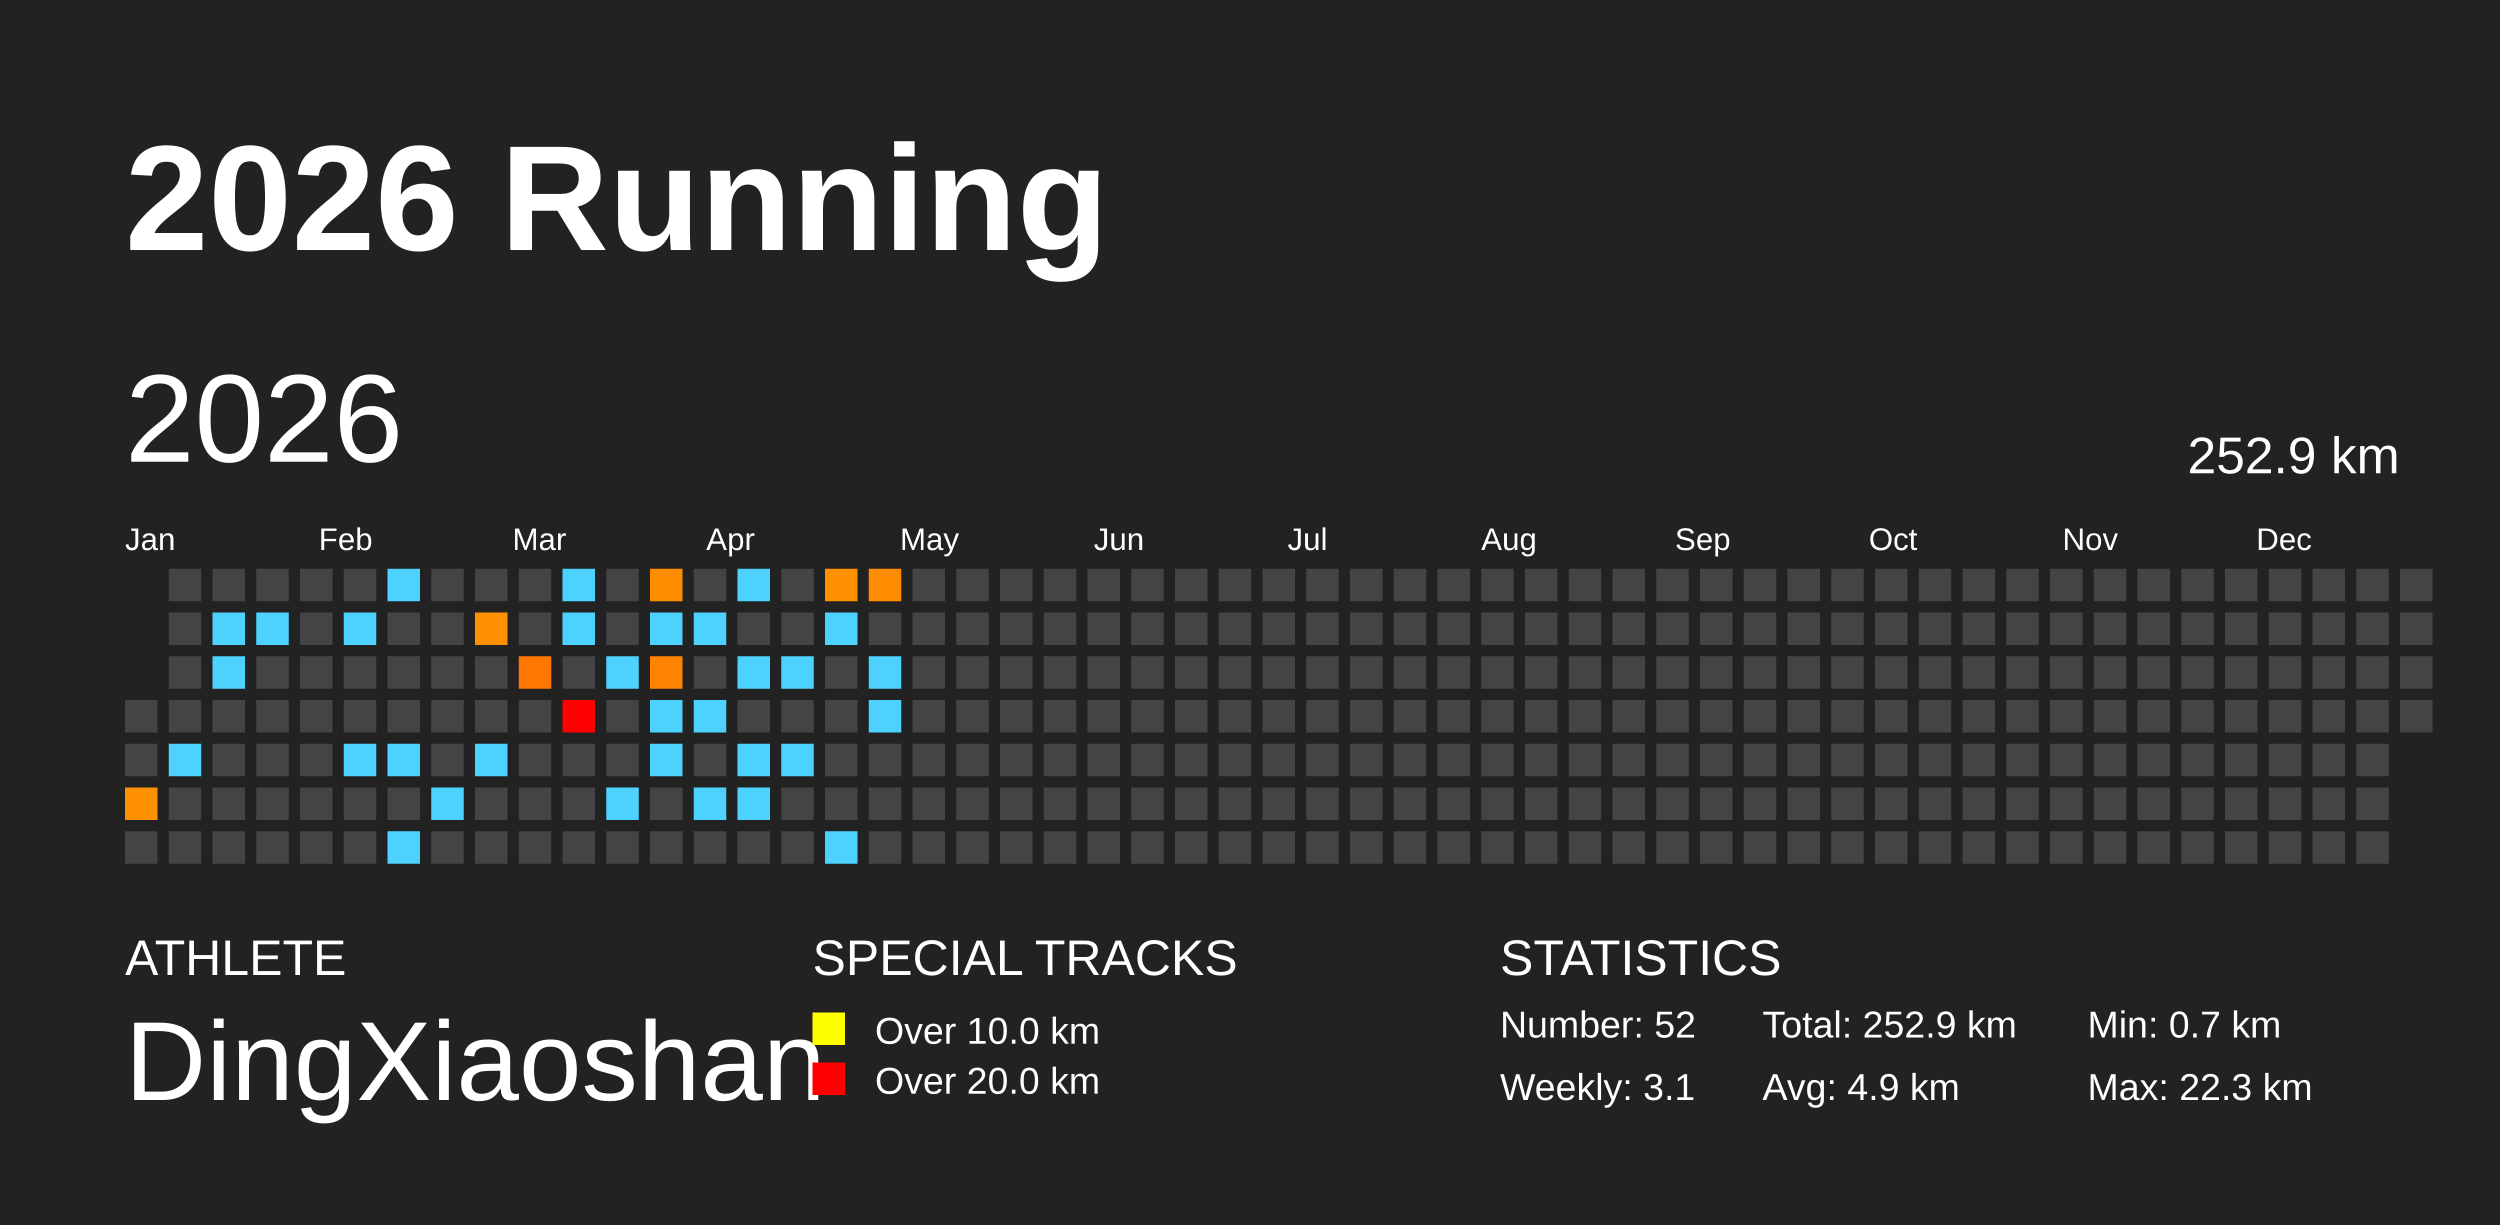
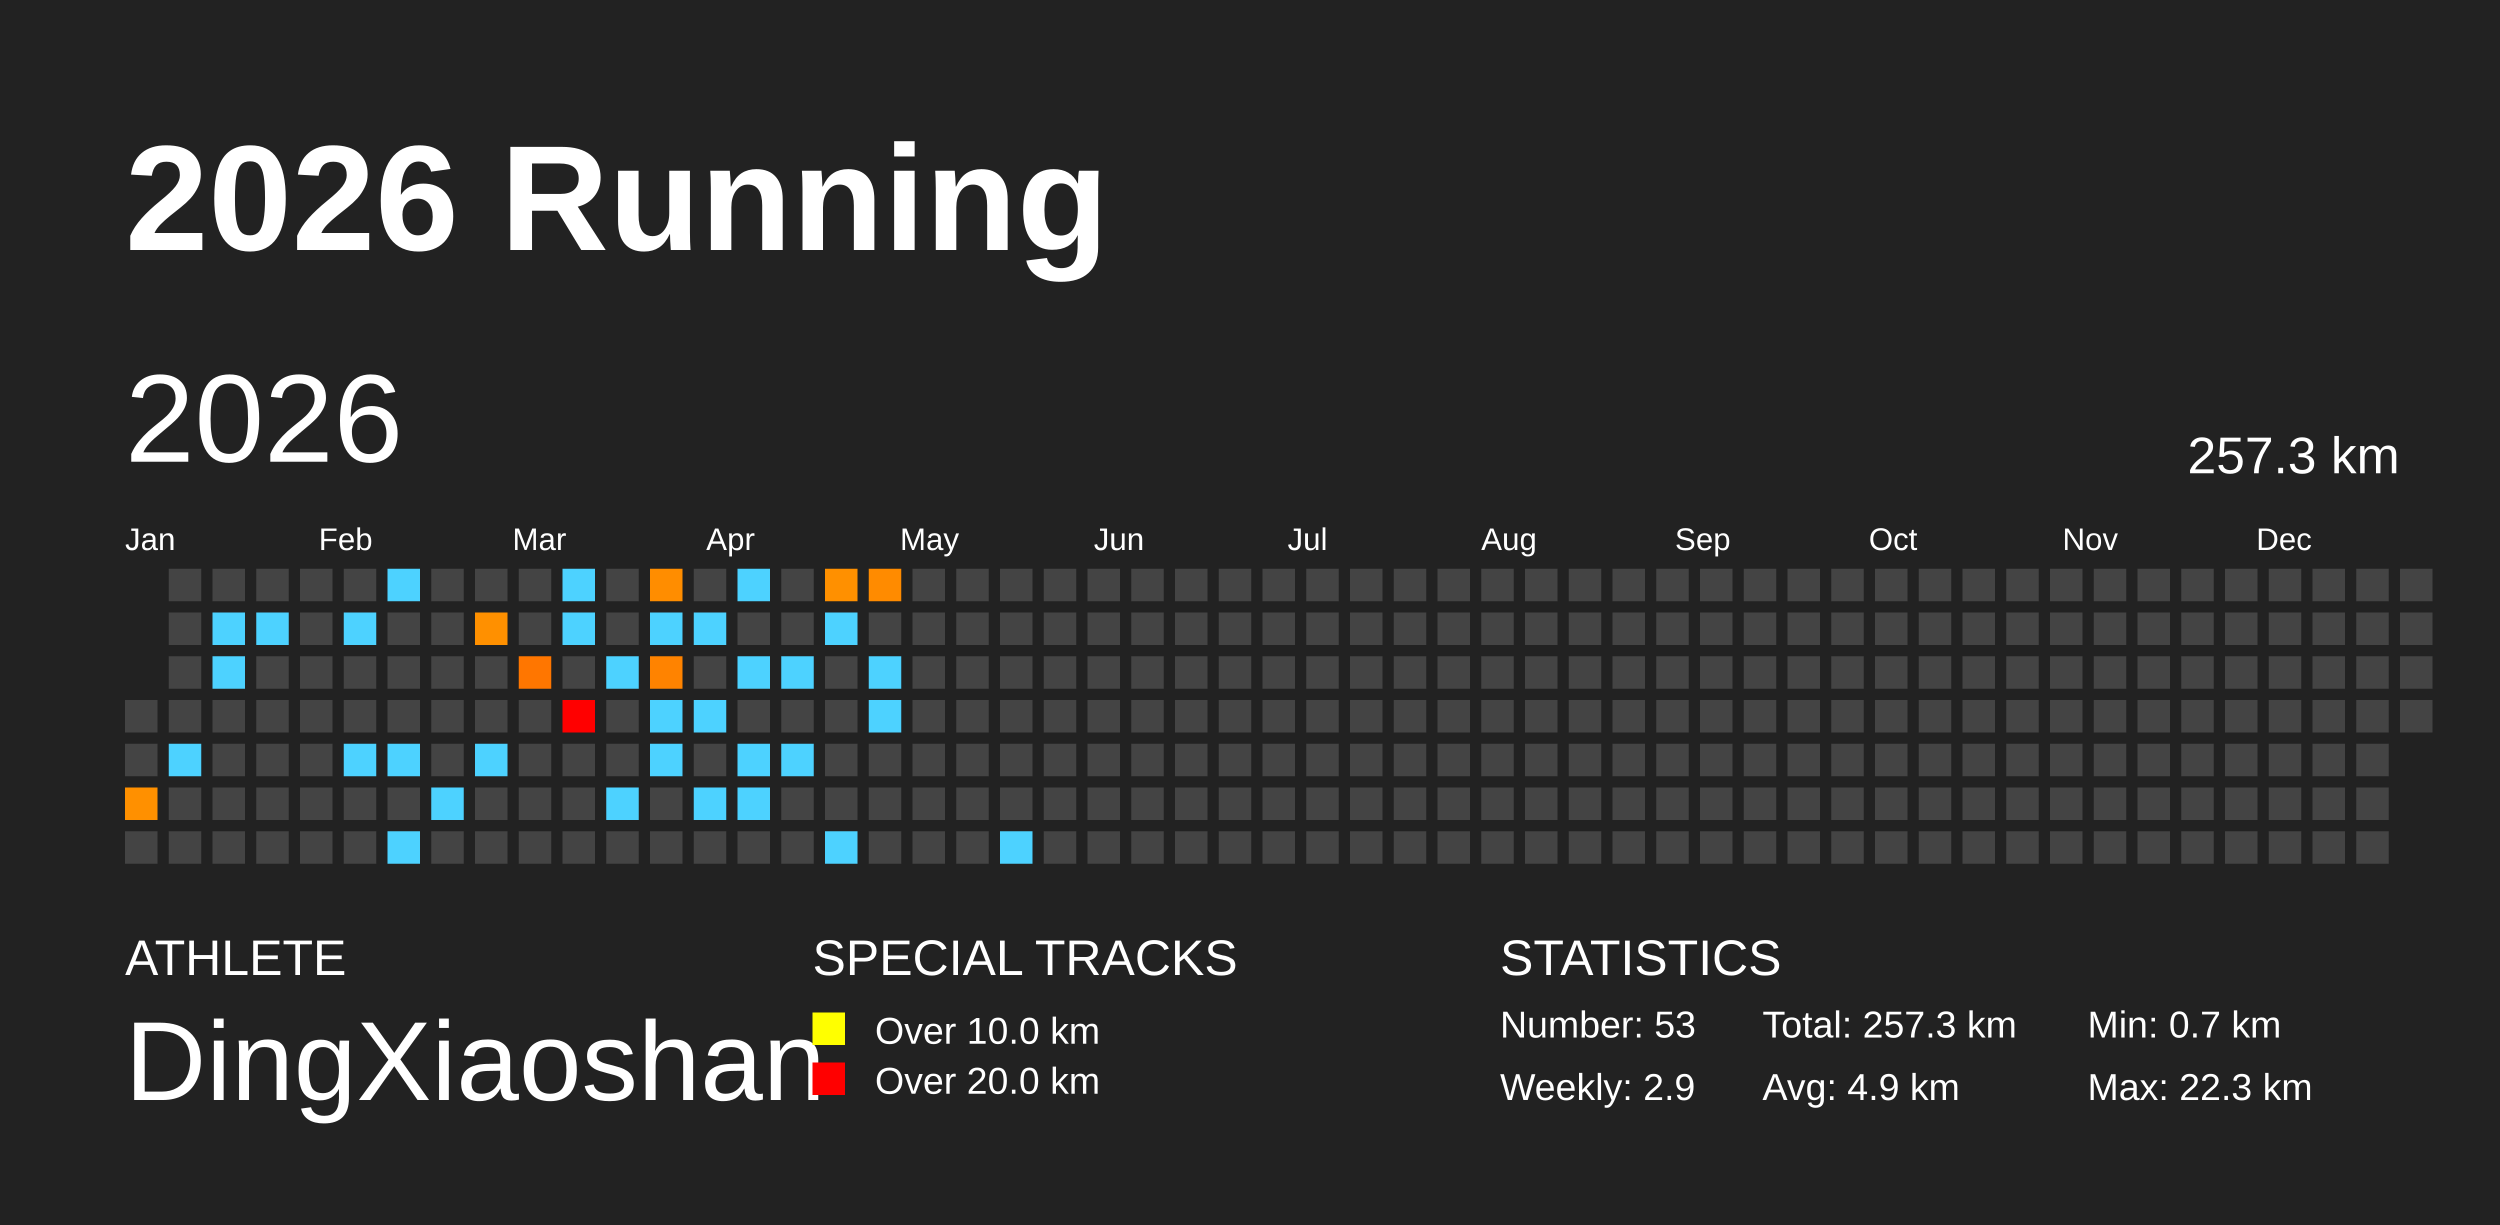
<svg xmlns="http://www.w3.org/2000/svg" baseProfile="full" height="98mm" version="1.1" viewBox="0,0,200,98" width="200mm">
  <defs />
  <rect fill="#222222" height="98" width="200" x="0" y="0" />
  <text fill="#FFFFFF" style="font-size:12px; font-family:Arial; font-weight:bold;" x="10" y="20">2026 Running</text>
  <text fill="#FFFFFF" style="font-size:4px; font-family:Arial" x="10" y="78">ATHLETE</text>
  <text fill="#FFFFFF" style="font-size:9px; font-family:Arial" x="10" y="88">DingXiaoshan</text>
  <text fill="#FFFFFF" style="font-size:4px; font-family:Arial" x="65" y="78">SPECIAL TRACKS</text>
  <rect fill="yellow" height="2.6" width="2.6" x="65" y="81" />
  <text fill="#FFFFFF" style="font-size:3px; font-family:Arial" x="70" y="83.5">Over 10.0 km</text>
  <rect fill="red" height="2.6" width="2.6" x="65" y="85" />
  <text fill="#FFFFFF" style="font-size:3px; font-family:Arial" x="70" y="87.5">Over 20.0 km</text>
  <text fill="#FFFFFF" style="font-size:4px; font-family:Arial" x="120" y="78">STATISTICS</text>
-   <text fill="#FFFFFF" style="font-size:3px; font-family:Arial" x="120" y="83">Number: 52</text>
-   <text fill="#FFFFFF" style="font-size:3px; font-family:Arial" x="120" y="88">Weekly: 3.1</text>
-   <text fill="#FFFFFF" style="font-size:3px; font-family:Arial" x="141" y="83">Total: 252.9 km</text>
+   <text fill="#FFFFFF" style="font-size:3px; font-family:Arial" x="120" y="83">Number: 53</text>
+   <text fill="#FFFFFF" style="font-size:3px; font-family:Arial" x="120" y="88">Weekly: 2.9</text>
+   <text fill="#FFFFFF" style="font-size:3px; font-family:Arial" x="141" y="83">Total: 257.3 km</text>
  <text fill="#FFFFFF" style="font-size:3px; font-family:Arial" x="141" y="88">Avg: 4.9 km</text>
  <text fill="#FFFFFF" style="font-size:3px; font-family:Arial" x="167" y="83">Min: 0.7 km</text>
  <text fill="#FFFFFF" style="font-size:3px; font-family:Arial" x="167" y="88">Max: 22.3 km</text>
  <text dominant-baseline="hanging" fill="#FFFFFF" style="font-size:10.0px; font-family:Arial;" x="10" y="30">2026</text>
-   <text dominant-baseline="hanging" fill="#FFFFFF" style="font-size:4.125px; font-family:Arial;" x="175" y="35">252.9 km</text>
+   <text dominant-baseline="hanging" fill="#FFFFFF" style="font-size:4.125px; font-family:Arial;" x="175" y="35">257.3 km</text>
  <text fill="#FFFFFF" style="font-size:2.5px; font-family:Arial" x="10.0" y="44">Jan</text>
  <text fill="#FFFFFF" style="font-size:2.5px; font-family:Arial" x="25.5" y="44">Feb</text>
  <text fill="#FFFFFF" style="font-size:2.5px; font-family:Arial" x="41.0" y="44">Mar</text>
  <text fill="#FFFFFF" style="font-size:2.5px; font-family:Arial" x="56.5" y="44">Apr</text>
  <text fill="#FFFFFF" style="font-size:2.5px; font-family:Arial" x="72.0" y="44">May</text>
  <text fill="#FFFFFF" style="font-size:2.5px; font-family:Arial" x="87.5" y="44">Jun</text>
  <text fill="#FFFFFF" style="font-size:2.5px; font-family:Arial" x="103.0" y="44">Jul</text>
  <text fill="#FFFFFF" style="font-size:2.5px; font-family:Arial" x="118.5" y="44">Aug</text>
  <text fill="#FFFFFF" style="font-size:2.5px; font-family:Arial" x="134.0" y="44">Sep</text>
  <text fill="#FFFFFF" style="font-size:2.5px; font-family:Arial" x="149.5" y="44">Oct</text>
  <text fill="#FFFFFF" style="font-size:2.5px; font-family:Arial" x="165.0" y="44">Nov</text>
  <text fill="#FFFFFF" style="font-size:2.5px; font-family:Arial" x="180.5" y="44">Dec</text>
  <rect fill="#444444" height="2.6" width="2.6" x="10.0" y="56.0" />
  <rect fill="#444444" height="2.6" width="2.6" x="10.0" y="59.5" />
  <rect fill="#ff9000" height="2.6" width="2.6" x="10.0" y="63.0" />
  <rect fill="#444444" height="2.6" width="2.6" x="10.0" y="66.5" />
  <rect fill="#444444" height="2.6" width="2.6" x="13.5" y="45.5" />
  <rect fill="#444444" height="2.6" width="2.6" x="13.5" y="49.0" />
  <rect fill="#444444" height="2.6" width="2.6" x="13.5" y="52.5" />
  <rect fill="#444444" height="2.6" width="2.6" x="13.5" y="56.0" />
  <rect fill="#4dd2ff" height="2.6" width="2.6" x="13.5" y="59.5" />
  <rect fill="#444444" height="2.6" width="2.6" x="13.5" y="63.0" />
  <rect fill="#444444" height="2.6" width="2.6" x="13.5" y="66.5" />
  <rect fill="#444444" height="2.6" width="2.6" x="17.0" y="45.5" />
  <rect fill="#4dd2ff" height="2.6" width="2.6" x="17.0" y="49.0" />
  <rect fill="#4dd2ff" height="2.6" width="2.6" x="17.0" y="52.5" />
  <rect fill="#444444" height="2.6" width="2.6" x="17.0" y="56.0" />
  <rect fill="#444444" height="2.6" width="2.6" x="17.0" y="59.5" />
  <rect fill="#444444" height="2.6" width="2.6" x="17.0" y="63.0" />
  <rect fill="#444444" height="2.6" width="2.6" x="17.0" y="66.5" />
  <rect fill="#444444" height="2.6" width="2.6" x="20.5" y="45.5" />
  <rect fill="#4dd2ff" height="2.6" width="2.6" x="20.5" y="49.0" />
  <rect fill="#444444" height="2.6" width="2.6" x="20.5" y="52.5" />
  <rect fill="#444444" height="2.6" width="2.6" x="20.5" y="56.0" />
  <rect fill="#444444" height="2.6" width="2.6" x="20.5" y="59.5" />
  <rect fill="#444444" height="2.6" width="2.6" x="20.5" y="63.0" />
  <rect fill="#444444" height="2.6" width="2.6" x="20.5" y="66.5" />
  <rect fill="#444444" height="2.6" width="2.6" x="24.0" y="45.5" />
  <rect fill="#444444" height="2.6" width="2.6" x="24.0" y="49.0" />
  <rect fill="#444444" height="2.6" width="2.6" x="24.0" y="52.5" />
  <rect fill="#444444" height="2.6" width="2.6" x="24.0" y="56.0" />
  <rect fill="#444444" height="2.6" width="2.6" x="24.0" y="59.5" />
  <rect fill="#444444" height="2.6" width="2.6" x="24.0" y="63.0" />
  <rect fill="#444444" height="2.6" width="2.6" x="24.0" y="66.5" />
  <rect fill="#444444" height="2.6" width="2.6" x="27.5" y="45.5" />
  <rect fill="#4dd2ff" height="2.6" width="2.6" x="27.5" y="49.0" />
  <rect fill="#444444" height="2.6" width="2.6" x="27.5" y="52.5" />
  <rect fill="#444444" height="2.6" width="2.6" x="27.5" y="56.0" />
  <rect fill="#4dd2ff" height="2.6" width="2.6" x="27.5" y="59.5" />
  <rect fill="#444444" height="2.6" width="2.6" x="27.5" y="63.0" />
  <rect fill="#444444" height="2.6" width="2.6" x="27.5" y="66.5" />
  <rect fill="#4dd2ff" height="2.6" width="2.6" x="31.0" y="45.5" />
  <rect fill="#444444" height="2.6" width="2.6" x="31.0" y="49.0" />
  <rect fill="#444444" height="2.6" width="2.6" x="31.0" y="52.5" />
  <rect fill="#444444" height="2.6" width="2.6" x="31.0" y="56.0" />
  <rect fill="#4dd2ff" height="2.6" width="2.6" x="31.0" y="59.5" />
  <rect fill="#444444" height="2.6" width="2.6" x="31.0" y="63.0" />
  <rect fill="#4dd2ff" height="2.6" width="2.6" x="31.0" y="66.5" />
  <rect fill="#444444" height="2.6" width="2.6" x="34.5" y="45.5" />
  <rect fill="#444444" height="2.6" width="2.6" x="34.5" y="49.0" />
  <rect fill="#444444" height="2.6" width="2.6" x="34.5" y="52.5" />
  <rect fill="#444444" height="2.6" width="2.6" x="34.5" y="56.0" />
  <rect fill="#444444" height="2.6" width="2.6" x="34.5" y="59.5" />
  <rect fill="#4dd2ff" height="2.6" width="2.6" x="34.5" y="63.0" />
  <rect fill="#444444" height="2.6" width="2.6" x="34.5" y="66.5" />
  <rect fill="#444444" height="2.6" width="2.6" x="38.0" y="45.5" />
  <rect fill="#ff9000" height="2.6" width="2.6" x="38.0" y="49.0" />
  <rect fill="#444444" height="2.6" width="2.6" x="38.0" y="52.5" />
  <rect fill="#444444" height="2.6" width="2.6" x="38.0" y="56.0" />
  <rect fill="#4dd2ff" height="2.6" width="2.6" x="38.0" y="59.5" />
  <rect fill="#444444" height="2.6" width="2.6" x="38.0" y="63.0" />
  <rect fill="#444444" height="2.6" width="2.6" x="38.0" y="66.5" />
  <rect fill="#444444" height="2.6" width="2.6" x="41.5" y="45.5" />
  <rect fill="#444444" height="2.6" width="2.6" x="41.5" y="49.0" />
  <rect fill="#ff7600" height="2.6" width="2.6" x="41.5" y="52.5" />
  <rect fill="#444444" height="2.6" width="2.6" x="41.5" y="56.0" />
  <rect fill="#444444" height="2.6" width="2.6" x="41.5" y="59.5" />
  <rect fill="#444444" height="2.6" width="2.6" x="41.5" y="63.0" />
  <rect fill="#444444" height="2.6" width="2.6" x="41.5" y="66.5" />
  <rect fill="#4dd2ff" height="2.6" width="2.6" x="45.0" y="45.5" />
  <rect fill="#4dd2ff" height="2.6" width="2.6" x="45.0" y="49.0" />
  <rect fill="#444444" height="2.6" width="2.6" x="45.0" y="52.5" />
  <rect fill="red" height="2.6" width="2.6" x="45.0" y="56.0" />
  <rect fill="#444444" height="2.6" width="2.6" x="45.0" y="59.5" />
  <rect fill="#444444" height="2.6" width="2.6" x="45.0" y="63.0" />
  <rect fill="#444444" height="2.6" width="2.6" x="45.0" y="66.5" />
  <rect fill="#444444" height="2.6" width="2.6" x="48.5" y="45.5" />
  <rect fill="#444444" height="2.6" width="2.6" x="48.5" y="49.0" />
  <rect fill="#4dd2ff" height="2.6" width="2.6" x="48.5" y="52.5" />
  <rect fill="#444444" height="2.6" width="2.6" x="48.5" y="56.0" />
  <rect fill="#444444" height="2.6" width="2.6" x="48.5" y="59.5" />
  <rect fill="#4dd2ff" height="2.6" width="2.6" x="48.5" y="63.0" />
  <rect fill="#444444" height="2.6" width="2.6" x="48.5" y="66.5" />
  <rect fill="#ff8d00" height="2.6" width="2.6" x="52.0" y="45.5" />
  <rect fill="#4dd2ff" height="2.6" width="2.6" x="52.0" y="49.0" />
  <rect fill="#ff8300" height="2.6" width="2.6" x="52.0" y="52.5" />
  <rect fill="#4dd2ff" height="2.6" width="2.6" x="52.0" y="56.0" />
  <rect fill="#4dd2ff" height="2.6" width="2.6" x="52.0" y="59.5" />
  <rect fill="#444444" height="2.6" width="2.6" x="52.0" y="63.0" />
  <rect fill="#444444" height="2.6" width="2.6" x="52.0" y="66.5" />
  <rect fill="#444444" height="2.6" width="2.6" x="55.5" y="45.5" />
  <rect fill="#4dd2ff" height="2.6" width="2.6" x="55.5" y="49.0" />
  <rect fill="#444444" height="2.6" width="2.6" x="55.5" y="52.5" />
  <rect fill="#4dd2ff" height="2.6" width="2.6" x="55.5" y="56.0" />
  <rect fill="#444444" height="2.6" width="2.6" x="55.5" y="59.5" />
  <rect fill="#4dd2ff" height="2.6" width="2.6" x="55.5" y="63.0" />
  <rect fill="#444444" height="2.6" width="2.6" x="55.5" y="66.5" />
  <rect fill="#4dd2ff" height="2.6" width="2.6" x="59.0" y="45.5" />
  <rect fill="#444444" height="2.6" width="2.6" x="59.0" y="49.0" />
  <rect fill="#4dd2ff" height="2.6" width="2.6" x="59.0" y="52.5" />
  <rect fill="#444444" height="2.6" width="2.6" x="59.0" y="56.0" />
  <rect fill="#4dd2ff" height="2.6" width="2.6" x="59.0" y="59.5" />
  <rect fill="#4dd2ff" height="2.6" width="2.6" x="59.0" y="63.0" />
  <rect fill="#444444" height="2.6" width="2.6" x="59.0" y="66.5" />
  <rect fill="#444444" height="2.6" width="2.6" x="62.5" y="45.5" />
  <rect fill="#444444" height="2.6" width="2.6" x="62.5" y="49.0" />
  <rect fill="#4dd2ff" height="2.6" width="2.6" x="62.5" y="52.5" />
  <rect fill="#444444" height="2.6" width="2.6" x="62.5" y="56.0" />
  <rect fill="#4dd2ff" height="2.6" width="2.6" x="62.5" y="59.5" />
  <rect fill="#444444" height="2.6" width="2.6" x="62.5" y="63.0" />
  <rect fill="#444444" height="2.6" width="2.6" x="62.5" y="66.5" />
  <rect fill="#ff9000" height="2.6" width="2.6" x="66.0" y="45.5" />
  <rect fill="#4dd2ff" height="2.6" width="2.6" x="66.0" y="49.0" />
  <rect fill="#444444" height="2.6" width="2.6" x="66.0" y="52.5" />
  <rect fill="#444444" height="2.6" width="2.6" x="66.0" y="56.0" />
  <rect fill="#444444" height="2.6" width="2.6" x="66.0" y="59.5" />
  <rect fill="#444444" height="2.6" width="2.6" x="66.0" y="63.0" />
  <rect fill="#4dd2ff" height="2.6" width="2.6" x="66.0" y="66.5" />
  <rect fill="#ff8b00" height="2.6" width="2.6" x="69.5" y="45.5" />
  <rect fill="#444444" height="2.6" width="2.6" x="69.5" y="49.0" />
  <rect fill="#4dd2ff" height="2.6" width="2.6" x="69.5" y="52.5" />
  <rect fill="#4dd2ff" height="2.6" width="2.6" x="69.5" y="56.0" />
  <rect fill="#444444" height="2.6" width="2.6" x="69.5" y="59.5" />
  <rect fill="#444444" height="2.6" width="2.6" x="69.5" y="63.0" />
  <rect fill="#444444" height="2.6" width="2.6" x="69.5" y="66.5" />
  <rect fill="#444444" height="2.6" width="2.6" x="73.0" y="45.5" />
  <rect fill="#444444" height="2.6" width="2.6" x="73.0" y="49.0" />
  <rect fill="#444444" height="2.6" width="2.6" x="73.0" y="52.5" />
  <rect fill="#444444" height="2.6" width="2.6" x="73.0" y="56.0" />
  <rect fill="#444444" height="2.6" width="2.6" x="73.0" y="59.5" />
  <rect fill="#444444" height="2.6" width="2.6" x="73.0" y="63.0" />
  <rect fill="#444444" height="2.6" width="2.6" x="73.0" y="66.5" />
  <rect fill="#444444" height="2.6" width="2.6" x="76.5" y="45.5" />
  <rect fill="#444444" height="2.6" width="2.6" x="76.5" y="49.0" />
  <rect fill="#444444" height="2.6" width="2.6" x="76.5" y="52.5" />
  <rect fill="#444444" height="2.6" width="2.6" x="76.5" y="56.0" />
  <rect fill="#444444" height="2.6" width="2.6" x="76.5" y="59.5" />
  <rect fill="#444444" height="2.6" width="2.6" x="76.5" y="63.0" />
  <rect fill="#444444" height="2.6" width="2.6" x="76.5" y="66.5" />
  <rect fill="#444444" height="2.6" width="2.6" x="80.0" y="45.5" />
  <rect fill="#444444" height="2.6" width="2.6" x="80.0" y="49.0" />
  <rect fill="#444444" height="2.6" width="2.6" x="80.0" y="52.5" />
  <rect fill="#444444" height="2.6" width="2.6" x="80.0" y="56.0" />
  <rect fill="#444444" height="2.6" width="2.6" x="80.0" y="59.5" />
  <rect fill="#444444" height="2.6" width="2.6" x="80.0" y="63.0" />
-   <rect fill="#444444" height="2.6" width="2.6" x="80.0" y="66.5" />
+   <rect fill="#4dd2ff" height="2.6" width="2.6" x="80.0" y="66.5" />
  <rect fill="#444444" height="2.6" width="2.6" x="83.5" y="45.5" />
  <rect fill="#444444" height="2.6" width="2.6" x="83.5" y="49.0" />
  <rect fill="#444444" height="2.6" width="2.6" x="83.5" y="52.5" />
  <rect fill="#444444" height="2.6" width="2.6" x="83.5" y="56.0" />
  <rect fill="#444444" height="2.6" width="2.6" x="83.5" y="59.5" />
  <rect fill="#444444" height="2.6" width="2.6" x="83.5" y="63.0" />
  <rect fill="#444444" height="2.6" width="2.6" x="83.5" y="66.5" />
  <rect fill="#444444" height="2.6" width="2.6" x="87.0" y="45.5" />
  <rect fill="#444444" height="2.6" width="2.6" x="87.0" y="49.0" />
  <rect fill="#444444" height="2.6" width="2.6" x="87.0" y="52.5" />
  <rect fill="#444444" height="2.6" width="2.6" x="87.0" y="56.0" />
  <rect fill="#444444" height="2.6" width="2.6" x="87.0" y="59.5" />
  <rect fill="#444444" height="2.6" width="2.6" x="87.0" y="63.0" />
  <rect fill="#444444" height="2.6" width="2.6" x="87.0" y="66.5" />
  <rect fill="#444444" height="2.6" width="2.6" x="90.5" y="45.5" />
  <rect fill="#444444" height="2.6" width="2.6" x="90.5" y="49.0" />
  <rect fill="#444444" height="2.6" width="2.6" x="90.5" y="52.5" />
  <rect fill="#444444" height="2.6" width="2.6" x="90.5" y="56.0" />
  <rect fill="#444444" height="2.6" width="2.6" x="90.5" y="59.5" />
  <rect fill="#444444" height="2.6" width="2.6" x="90.5" y="63.0" />
  <rect fill="#444444" height="2.6" width="2.6" x="90.5" y="66.5" />
  <rect fill="#444444" height="2.6" width="2.6" x="94.0" y="45.5" />
  <rect fill="#444444" height="2.6" width="2.6" x="94.0" y="49.0" />
  <rect fill="#444444" height="2.6" width="2.6" x="94.0" y="52.5" />
  <rect fill="#444444" height="2.6" width="2.6" x="94.0" y="56.0" />
  <rect fill="#444444" height="2.6" width="2.6" x="94.0" y="59.5" />
  <rect fill="#444444" height="2.6" width="2.6" x="94.0" y="63.0" />
  <rect fill="#444444" height="2.6" width="2.6" x="94.0" y="66.5" />
  <rect fill="#444444" height="2.6" width="2.6" x="97.5" y="45.5" />
  <rect fill="#444444" height="2.6" width="2.6" x="97.5" y="49.0" />
  <rect fill="#444444" height="2.6" width="2.6" x="97.5" y="52.5" />
  <rect fill="#444444" height="2.6" width="2.6" x="97.5" y="56.0" />
  <rect fill="#444444" height="2.6" width="2.6" x="97.5" y="59.5" />
  <rect fill="#444444" height="2.6" width="2.6" x="97.5" y="63.0" />
  <rect fill="#444444" height="2.6" width="2.6" x="97.5" y="66.5" />
  <rect fill="#444444" height="2.6" width="2.6" x="101.0" y="45.5" />
  <rect fill="#444444" height="2.6" width="2.6" x="101.0" y="49.0" />
  <rect fill="#444444" height="2.6" width="2.6" x="101.0" y="52.5" />
  <rect fill="#444444" height="2.6" width="2.6" x="101.0" y="56.0" />
  <rect fill="#444444" height="2.6" width="2.6" x="101.0" y="59.5" />
  <rect fill="#444444" height="2.6" width="2.6" x="101.0" y="63.0" />
  <rect fill="#444444" height="2.6" width="2.6" x="101.0" y="66.5" />
  <rect fill="#444444" height="2.6" width="2.6" x="104.5" y="45.5" />
  <rect fill="#444444" height="2.6" width="2.6" x="104.5" y="49.0" />
  <rect fill="#444444" height="2.6" width="2.6" x="104.5" y="52.5" />
  <rect fill="#444444" height="2.6" width="2.6" x="104.5" y="56.0" />
  <rect fill="#444444" height="2.6" width="2.6" x="104.5" y="59.5" />
  <rect fill="#444444" height="2.6" width="2.6" x="104.5" y="63.0" />
  <rect fill="#444444" height="2.6" width="2.6" x="104.5" y="66.5" />
  <rect fill="#444444" height="2.6" width="2.6" x="108.0" y="45.5" />
  <rect fill="#444444" height="2.6" width="2.6" x="108.0" y="49.0" />
  <rect fill="#444444" height="2.6" width="2.6" x="108.0" y="52.5" />
  <rect fill="#444444" height="2.6" width="2.6" x="108.0" y="56.0" />
  <rect fill="#444444" height="2.6" width="2.6" x="108.0" y="59.5" />
  <rect fill="#444444" height="2.6" width="2.6" x="108.0" y="63.0" />
  <rect fill="#444444" height="2.6" width="2.6" x="108.0" y="66.5" />
  <rect fill="#444444" height="2.6" width="2.6" x="111.5" y="45.5" />
  <rect fill="#444444" height="2.6" width="2.6" x="111.5" y="49.0" />
  <rect fill="#444444" height="2.6" width="2.6" x="111.5" y="52.5" />
  <rect fill="#444444" height="2.6" width="2.6" x="111.5" y="56.0" />
  <rect fill="#444444" height="2.6" width="2.6" x="111.5" y="59.5" />
  <rect fill="#444444" height="2.6" width="2.6" x="111.5" y="63.0" />
  <rect fill="#444444" height="2.6" width="2.6" x="111.5" y="66.5" />
  <rect fill="#444444" height="2.6" width="2.6" x="115.0" y="45.5" />
  <rect fill="#444444" height="2.6" width="2.6" x="115.0" y="49.0" />
  <rect fill="#444444" height="2.6" width="2.6" x="115.0" y="52.5" />
  <rect fill="#444444" height="2.6" width="2.6" x="115.0" y="56.0" />
  <rect fill="#444444" height="2.6" width="2.6" x="115.0" y="59.5" />
  <rect fill="#444444" height="2.6" width="2.6" x="115.0" y="63.0" />
  <rect fill="#444444" height="2.6" width="2.6" x="115.0" y="66.5" />
  <rect fill="#444444" height="2.6" width="2.6" x="118.5" y="45.5" />
  <rect fill="#444444" height="2.6" width="2.6" x="118.5" y="49.0" />
  <rect fill="#444444" height="2.6" width="2.6" x="118.5" y="52.5" />
  <rect fill="#444444" height="2.6" width="2.6" x="118.5" y="56.0" />
  <rect fill="#444444" height="2.6" width="2.6" x="118.5" y="59.5" />
  <rect fill="#444444" height="2.6" width="2.6" x="118.5" y="63.0" />
  <rect fill="#444444" height="2.6" width="2.6" x="118.5" y="66.5" />
  <rect fill="#444444" height="2.6" width="2.6" x="122.0" y="45.5" />
  <rect fill="#444444" height="2.6" width="2.6" x="122.0" y="49.0" />
  <rect fill="#444444" height="2.6" width="2.6" x="122.0" y="52.5" />
  <rect fill="#444444" height="2.6" width="2.6" x="122.0" y="56.0" />
  <rect fill="#444444" height="2.6" width="2.6" x="122.0" y="59.5" />
  <rect fill="#444444" height="2.6" width="2.6" x="122.0" y="63.0" />
  <rect fill="#444444" height="2.6" width="2.6" x="122.0" y="66.5" />
  <rect fill="#444444" height="2.6" width="2.6" x="125.5" y="45.5" />
  <rect fill="#444444" height="2.6" width="2.6" x="125.5" y="49.0" />
  <rect fill="#444444" height="2.6" width="2.6" x="125.5" y="52.5" />
  <rect fill="#444444" height="2.6" width="2.6" x="125.5" y="56.0" />
  <rect fill="#444444" height="2.6" width="2.6" x="125.5" y="59.5" />
  <rect fill="#444444" height="2.6" width="2.6" x="125.5" y="63.0" />
  <rect fill="#444444" height="2.6" width="2.6" x="125.5" y="66.5" />
  <rect fill="#444444" height="2.6" width="2.6" x="129.0" y="45.5" />
  <rect fill="#444444" height="2.6" width="2.6" x="129.0" y="49.0" />
  <rect fill="#444444" height="2.6" width="2.6" x="129.0" y="52.5" />
  <rect fill="#444444" height="2.6" width="2.6" x="129.0" y="56.0" />
  <rect fill="#444444" height="2.6" width="2.6" x="129.0" y="59.5" />
  <rect fill="#444444" height="2.6" width="2.6" x="129.0" y="63.0" />
  <rect fill="#444444" height="2.6" width="2.6" x="129.0" y="66.5" />
  <rect fill="#444444" height="2.6" width="2.6" x="132.5" y="45.5" />
  <rect fill="#444444" height="2.6" width="2.6" x="132.5" y="49.0" />
  <rect fill="#444444" height="2.6" width="2.6" x="132.5" y="52.5" />
  <rect fill="#444444" height="2.6" width="2.6" x="132.5" y="56.0" />
  <rect fill="#444444" height="2.6" width="2.6" x="132.5" y="59.5" />
  <rect fill="#444444" height="2.6" width="2.6" x="132.5" y="63.0" />
  <rect fill="#444444" height="2.6" width="2.6" x="132.5" y="66.5" />
  <rect fill="#444444" height="2.6" width="2.6" x="136.0" y="45.5" />
  <rect fill="#444444" height="2.6" width="2.6" x="136.0" y="49.0" />
  <rect fill="#444444" height="2.6" width="2.6" x="136.0" y="52.5" />
  <rect fill="#444444" height="2.6" width="2.6" x="136.0" y="56.0" />
  <rect fill="#444444" height="2.6" width="2.6" x="136.0" y="59.5" />
  <rect fill="#444444" height="2.6" width="2.6" x="136.0" y="63.0" />
  <rect fill="#444444" height="2.6" width="2.6" x="136.0" y="66.5" />
  <rect fill="#444444" height="2.6" width="2.6" x="139.5" y="45.5" />
  <rect fill="#444444" height="2.6" width="2.6" x="139.5" y="49.0" />
  <rect fill="#444444" height="2.6" width="2.6" x="139.5" y="52.5" />
  <rect fill="#444444" height="2.6" width="2.6" x="139.5" y="56.0" />
  <rect fill="#444444" height="2.6" width="2.6" x="139.5" y="59.5" />
  <rect fill="#444444" height="2.6" width="2.6" x="139.5" y="63.0" />
  <rect fill="#444444" height="2.6" width="2.6" x="139.5" y="66.5" />
  <rect fill="#444444" height="2.6" width="2.6" x="143.0" y="45.5" />
  <rect fill="#444444" height="2.6" width="2.6" x="143.0" y="49.0" />
  <rect fill="#444444" height="2.6" width="2.6" x="143.0" y="52.5" />
  <rect fill="#444444" height="2.6" width="2.6" x="143.0" y="56.0" />
  <rect fill="#444444" height="2.6" width="2.6" x="143.0" y="59.5" />
  <rect fill="#444444" height="2.6" width="2.6" x="143.0" y="63.0" />
  <rect fill="#444444" height="2.6" width="2.6" x="143.0" y="66.5" />
  <rect fill="#444444" height="2.6" width="2.6" x="146.5" y="45.5" />
  <rect fill="#444444" height="2.6" width="2.6" x="146.5" y="49.0" />
  <rect fill="#444444" height="2.6" width="2.6" x="146.5" y="52.5" />
  <rect fill="#444444" height="2.6" width="2.6" x="146.5" y="56.0" />
  <rect fill="#444444" height="2.6" width="2.6" x="146.5" y="59.5" />
  <rect fill="#444444" height="2.6" width="2.6" x="146.5" y="63.0" />
  <rect fill="#444444" height="2.6" width="2.6" x="146.5" y="66.5" />
  <rect fill="#444444" height="2.6" width="2.6" x="150.0" y="45.5" />
  <rect fill="#444444" height="2.6" width="2.6" x="150.0" y="49.0" />
  <rect fill="#444444" height="2.6" width="2.6" x="150.0" y="52.5" />
  <rect fill="#444444" height="2.6" width="2.6" x="150.0" y="56.0" />
  <rect fill="#444444" height="2.6" width="2.6" x="150.0" y="59.5" />
  <rect fill="#444444" height="2.6" width="2.6" x="150.0" y="63.0" />
  <rect fill="#444444" height="2.6" width="2.6" x="150.0" y="66.5" />
  <rect fill="#444444" height="2.6" width="2.6" x="153.5" y="45.5" />
  <rect fill="#444444" height="2.6" width="2.6" x="153.5" y="49.0" />
  <rect fill="#444444" height="2.6" width="2.6" x="153.5" y="52.5" />
  <rect fill="#444444" height="2.6" width="2.6" x="153.5" y="56.0" />
  <rect fill="#444444" height="2.6" width="2.6" x="153.5" y="59.5" />
  <rect fill="#444444" height="2.6" width="2.6" x="153.5" y="63.0" />
  <rect fill="#444444" height="2.6" width="2.6" x="153.5" y="66.5" />
  <rect fill="#444444" height="2.6" width="2.6" x="157.0" y="45.5" />
  <rect fill="#444444" height="2.6" width="2.6" x="157.0" y="49.0" />
  <rect fill="#444444" height="2.6" width="2.6" x="157.0" y="52.5" />
  <rect fill="#444444" height="2.6" width="2.6" x="157.0" y="56.0" />
  <rect fill="#444444" height="2.6" width="2.6" x="157.0" y="59.5" />
  <rect fill="#444444" height="2.6" width="2.6" x="157.0" y="63.0" />
  <rect fill="#444444" height="2.6" width="2.6" x="157.0" y="66.5" />
  <rect fill="#444444" height="2.6" width="2.6" x="160.5" y="45.5" />
  <rect fill="#444444" height="2.6" width="2.6" x="160.5" y="49.0" />
  <rect fill="#444444" height="2.6" width="2.6" x="160.5" y="52.5" />
  <rect fill="#444444" height="2.6" width="2.6" x="160.5" y="56.0" />
  <rect fill="#444444" height="2.6" width="2.6" x="160.5" y="59.5" />
  <rect fill="#444444" height="2.6" width="2.6" x="160.5" y="63.0" />
  <rect fill="#444444" height="2.6" width="2.6" x="160.5" y="66.5" />
  <rect fill="#444444" height="2.6" width="2.6" x="164.0" y="45.5" />
  <rect fill="#444444" height="2.6" width="2.6" x="164.0" y="49.0" />
  <rect fill="#444444" height="2.6" width="2.6" x="164.0" y="52.5" />
  <rect fill="#444444" height="2.6" width="2.6" x="164.0" y="56.0" />
  <rect fill="#444444" height="2.6" width="2.6" x="164.0" y="59.5" />
  <rect fill="#444444" height="2.6" width="2.6" x="164.0" y="63.0" />
  <rect fill="#444444" height="2.6" width="2.6" x="164.0" y="66.5" />
  <rect fill="#444444" height="2.6" width="2.6" x="167.5" y="45.5" />
  <rect fill="#444444" height="2.6" width="2.6" x="167.5" y="49.0" />
  <rect fill="#444444" height="2.6" width="2.6" x="167.5" y="52.5" />
  <rect fill="#444444" height="2.6" width="2.6" x="167.5" y="56.0" />
  <rect fill="#444444" height="2.6" width="2.6" x="167.5" y="59.5" />
  <rect fill="#444444" height="2.6" width="2.6" x="167.5" y="63.0" />
  <rect fill="#444444" height="2.6" width="2.6" x="167.5" y="66.5" />
  <rect fill="#444444" height="2.6" width="2.6" x="171.0" y="45.5" />
  <rect fill="#444444" height="2.6" width="2.6" x="171.0" y="49.0" />
  <rect fill="#444444" height="2.6" width="2.6" x="171.0" y="52.5" />
  <rect fill="#444444" height="2.6" width="2.6" x="171.0" y="56.0" />
  <rect fill="#444444" height="2.6" width="2.6" x="171.0" y="59.5" />
  <rect fill="#444444" height="2.6" width="2.6" x="171.0" y="63.0" />
  <rect fill="#444444" height="2.6" width="2.6" x="171.0" y="66.5" />
  <rect fill="#444444" height="2.6" width="2.6" x="174.5" y="45.5" />
  <rect fill="#444444" height="2.6" width="2.6" x="174.5" y="49.0" />
  <rect fill="#444444" height="2.6" width="2.6" x="174.5" y="52.5" />
  <rect fill="#444444" height="2.6" width="2.6" x="174.5" y="56.0" />
  <rect fill="#444444" height="2.6" width="2.6" x="174.5" y="59.5" />
  <rect fill="#444444" height="2.6" width="2.6" x="174.5" y="63.0" />
  <rect fill="#444444" height="2.6" width="2.6" x="174.5" y="66.5" />
  <rect fill="#444444" height="2.6" width="2.6" x="178.0" y="45.5" />
  <rect fill="#444444" height="2.6" width="2.6" x="178.0" y="49.0" />
  <rect fill="#444444" height="2.6" width="2.6" x="178.0" y="52.5" />
  <rect fill="#444444" height="2.6" width="2.6" x="178.0" y="56.0" />
  <rect fill="#444444" height="2.6" width="2.6" x="178.0" y="59.5" />
  <rect fill="#444444" height="2.6" width="2.6" x="178.0" y="63.0" />
  <rect fill="#444444" height="2.6" width="2.6" x="178.0" y="66.5" />
  <rect fill="#444444" height="2.6" width="2.6" x="181.5" y="45.5" />
  <rect fill="#444444" height="2.6" width="2.6" x="181.5" y="49.0" />
  <rect fill="#444444" height="2.6" width="2.6" x="181.5" y="52.5" />
  <rect fill="#444444" height="2.6" width="2.6" x="181.5" y="56.0" />
  <rect fill="#444444" height="2.6" width="2.6" x="181.5" y="59.5" />
  <rect fill="#444444" height="2.6" width="2.6" x="181.5" y="63.0" />
  <rect fill="#444444" height="2.6" width="2.6" x="181.5" y="66.5" />
  <rect fill="#444444" height="2.6" width="2.6" x="185.0" y="45.5" />
  <rect fill="#444444" height="2.6" width="2.6" x="185.0" y="49.0" />
  <rect fill="#444444" height="2.6" width="2.6" x="185.0" y="52.5" />
  <rect fill="#444444" height="2.6" width="2.6" x="185.0" y="56.0" />
  <rect fill="#444444" height="2.6" width="2.6" x="185.0" y="59.5" />
  <rect fill="#444444" height="2.6" width="2.6" x="185.0" y="63.0" />
  <rect fill="#444444" height="2.6" width="2.6" x="185.0" y="66.5" />
  <rect fill="#444444" height="2.6" width="2.6" x="188.5" y="45.5" />
  <rect fill="#444444" height="2.6" width="2.6" x="188.5" y="49.0" />
  <rect fill="#444444" height="2.6" width="2.6" x="188.5" y="52.5" />
  <rect fill="#444444" height="2.6" width="2.6" x="188.5" y="56.0" />
  <rect fill="#444444" height="2.6" width="2.6" x="188.5" y="59.5" />
  <rect fill="#444444" height="2.6" width="2.6" x="188.5" y="63.0" />
  <rect fill="#444444" height="2.6" width="2.6" x="188.5" y="66.5" />
  <rect fill="#444444" height="2.6" width="2.6" x="192.0" y="45.5" />
  <rect fill="#444444" height="2.6" width="2.6" x="192.0" y="49.0" />
  <rect fill="#444444" height="2.6" width="2.6" x="192.0" y="52.5" />
  <rect fill="#444444" height="2.6" width="2.6" x="192.0" y="56.0" />
</svg>
